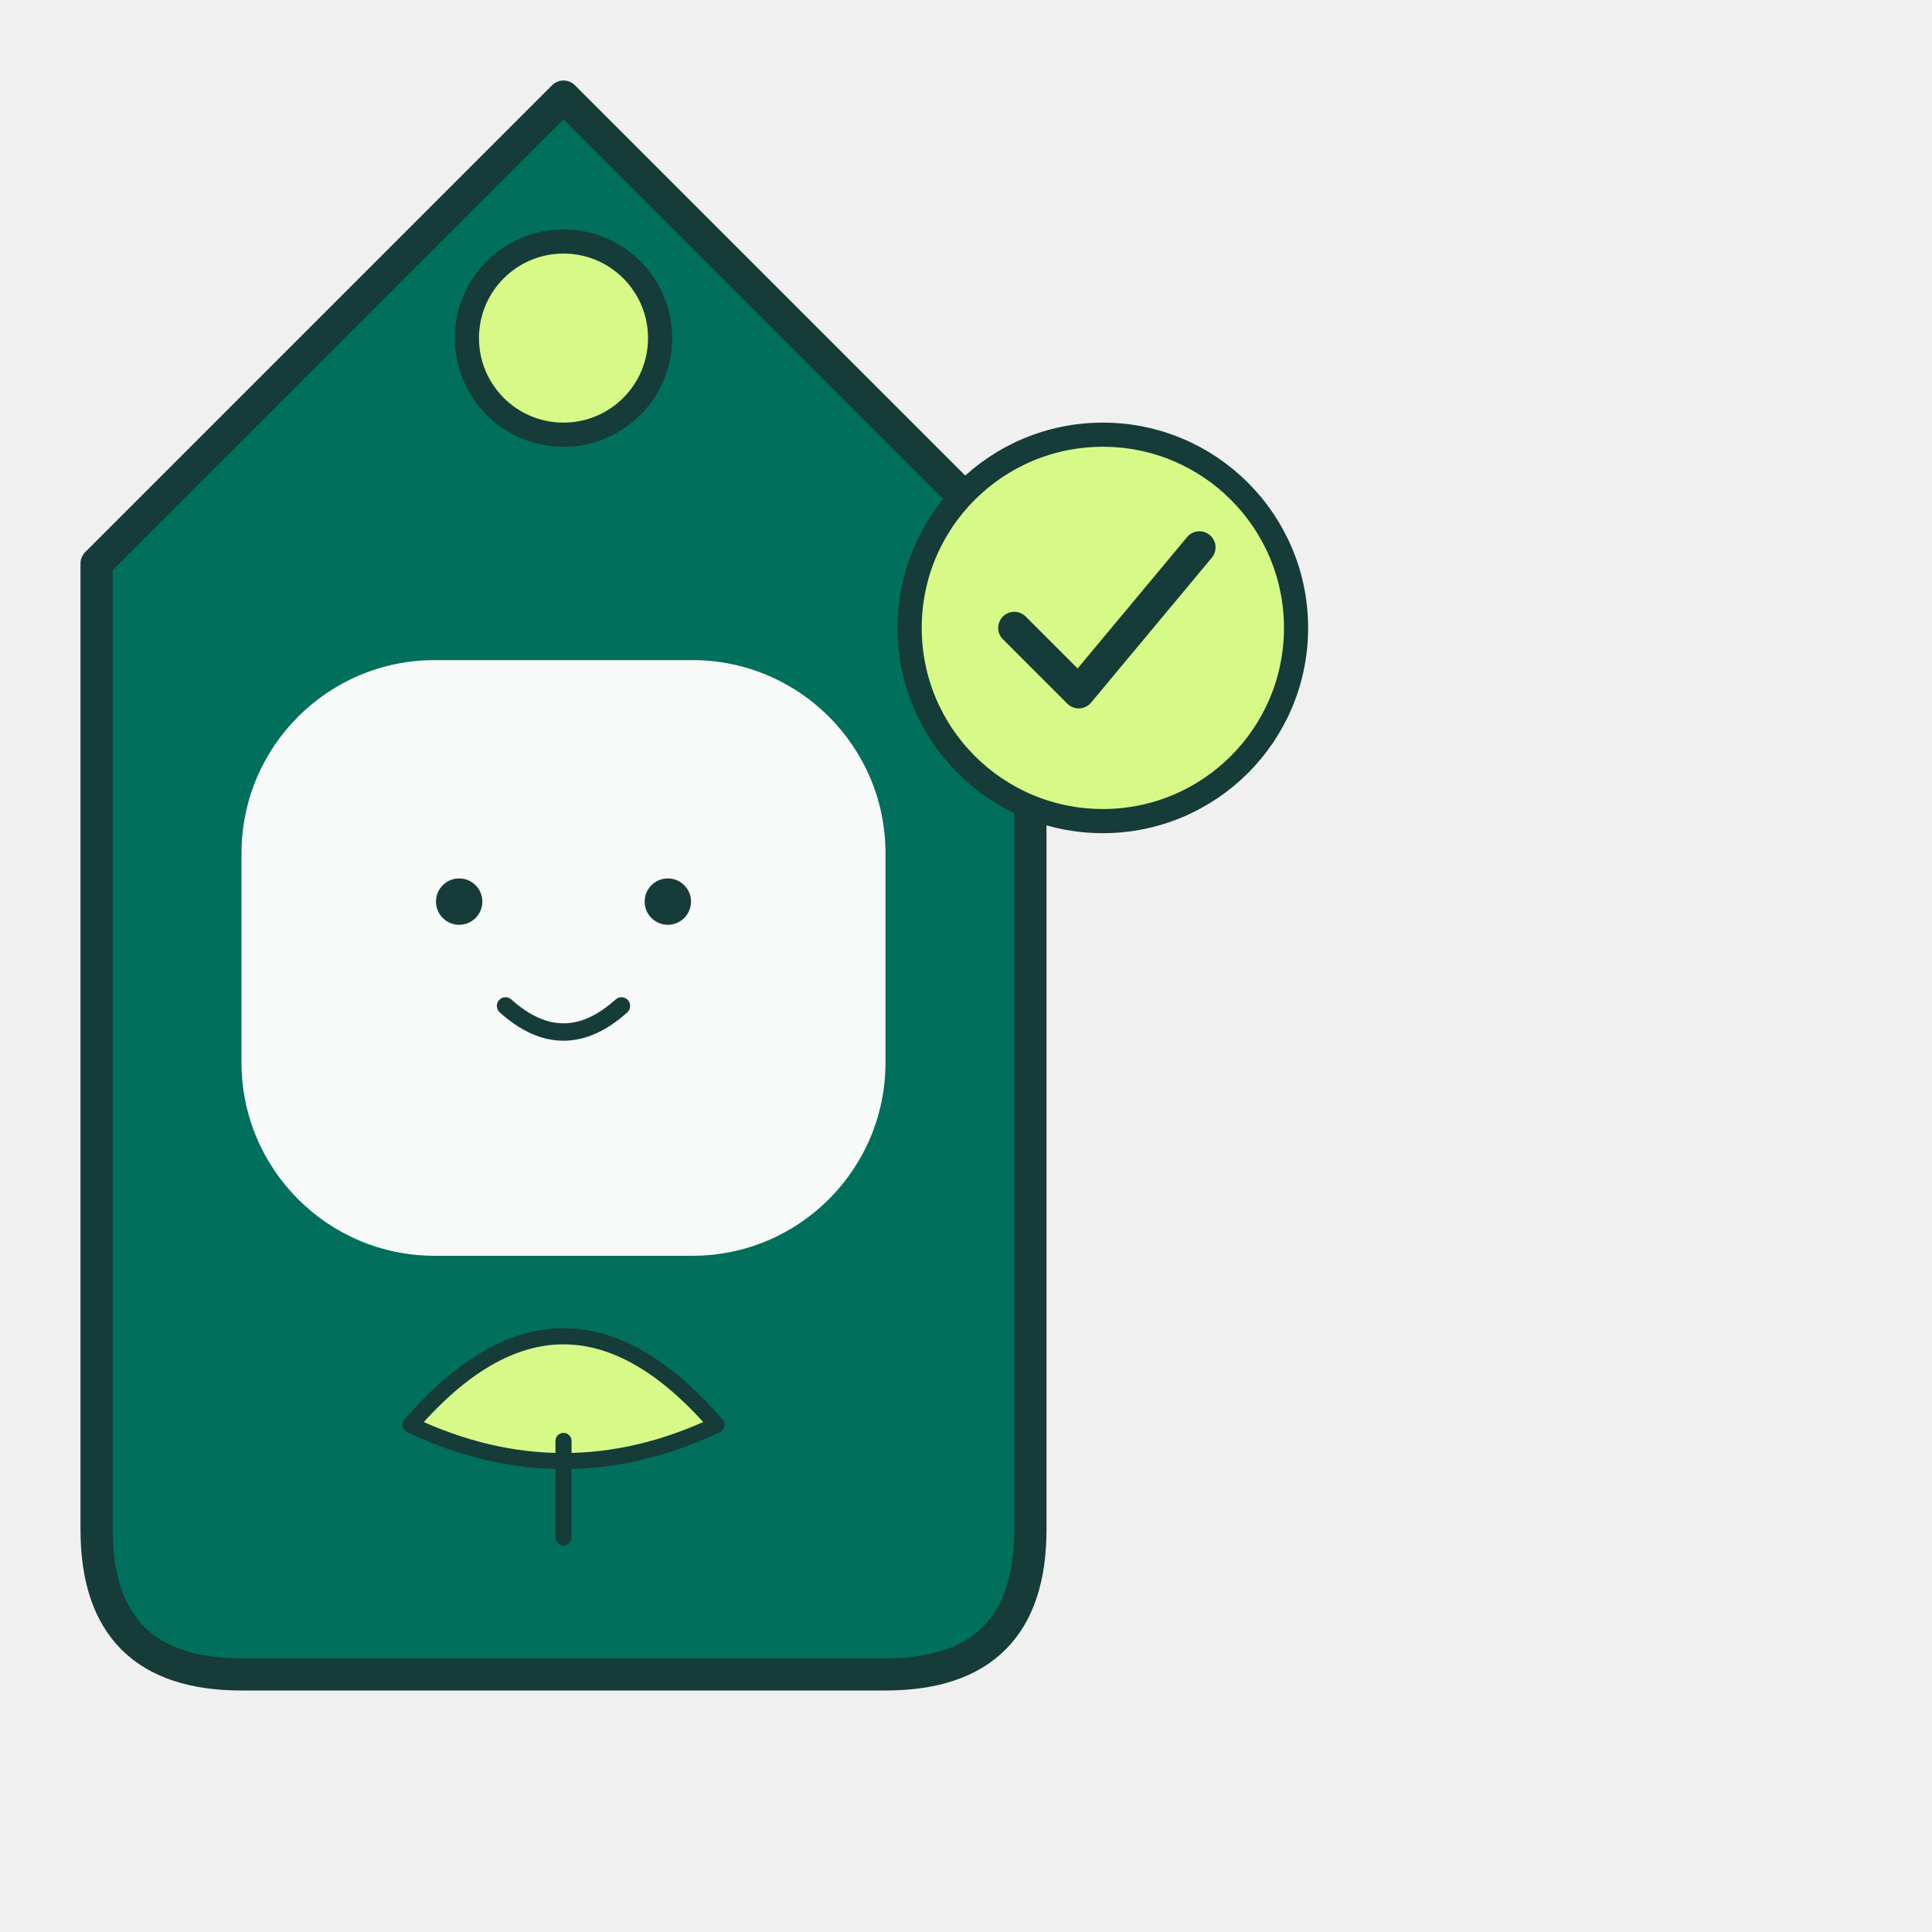
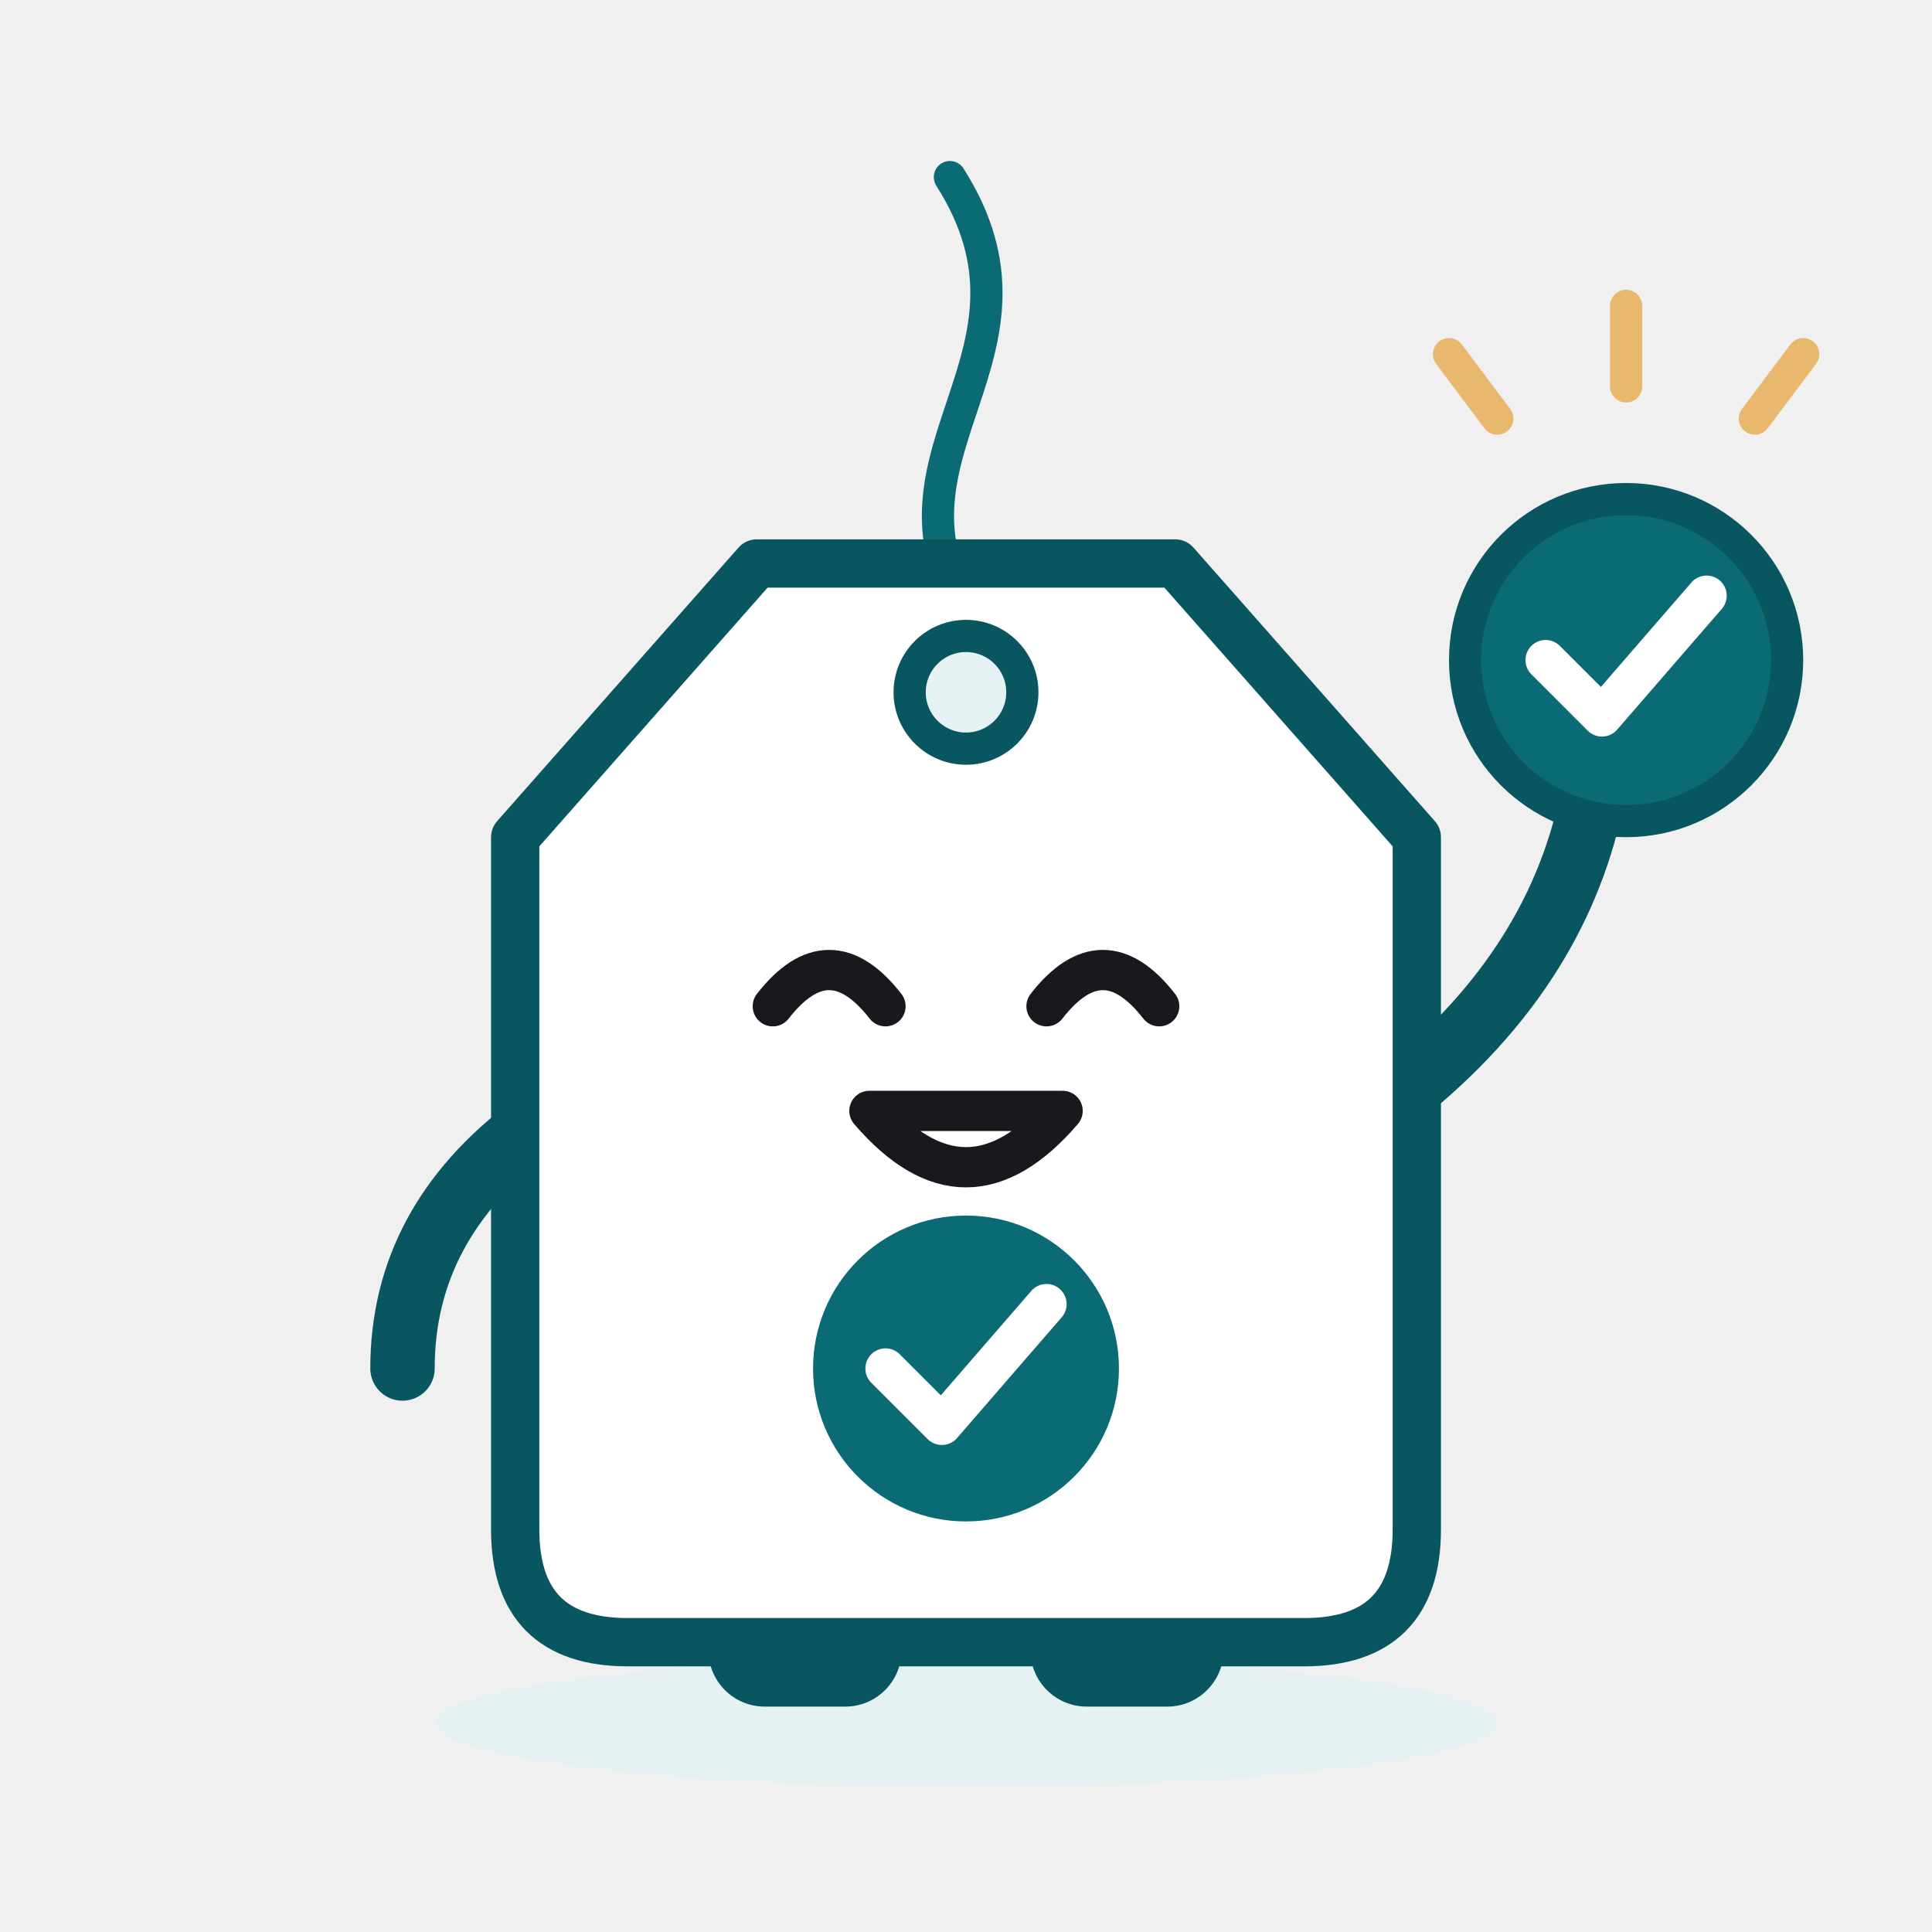
- <svg xmlns="http://www.w3.org/2000/svg" width="240" height="240" viewBox="0 0 240 240">
-   <path d="M 70 12 L 128 70 L 128 190 Q 128 208 110 208 L 30 208 Q 12 208 12 190 L 12 70 Z" fill="#006f5b" stroke="#153c39" stroke-width="4" stroke-linecap="round" stroke-linejoin="round" />
-   <circle cx="70" cy="42" r="12" fill="#d7f988" stroke="#153c39" stroke-width="3" />
-   <rect x="30" y="82" width="80" height="74" rx="24" fill="#f7faf8" />
-   <circle cx="57.04" cy="112" r="2.88" fill="#153c39" />
-   <circle cx="82.96" cy="112" r="2.88" fill="#153c39" />
-   <path d="M 62.8 124.96 Q 70 131.44 77.2 124.96" fill="none" stroke="#153c39" stroke-width="2.16" stroke-linecap="round" stroke-linejoin="round" />
-   <path d="M 51 177 Q 70 155 89 177 Q 70 186 51 177" fill="#d7f988" stroke="#153c39" stroke-width="2" stroke-linecap="round" stroke-linejoin="round" />
-   <path d="M 70 179 L 70 191" fill="none" stroke="#153c39" stroke-width="2" stroke-linecap="round" stroke-linejoin="round" />
-   <circle cx="137" cy="78" r="24" fill="#d7f988" stroke="#153c39" stroke-width="3" />
-   <path d="M 126 78 L 134 86 L 149 68" fill="none" stroke="#153c39" stroke-width="4" stroke-linecap="round" stroke-linejoin="round" />
+ <svg xmlns="http://www.w3.org/2000/svg" width="240" height="240" viewBox="0 0 240 240" role="img" aria-label="태기 확인 끝: 확인 표시를 높이 든다">
+   <ellipse cx="120" cy="214" rx="66" ry="8" fill="#e5f1f2" />
+   <rect x="88" y="198" width="24" height="14" rx="7" fill="#085760" />
+   <rect x="128" y="198" width="24" height="14" rx="7" fill="#085760" />
+   <path d="M66 140 Q50 152 50 170" fill="none" stroke="#085760" stroke-width="8" stroke-linecap="round" stroke-linejoin="round" />
+   <path d="M174 136 Q194 120 198 98" fill="none" stroke="#085760" stroke-width="8" stroke-linecap="round" stroke-linejoin="round" />
+   <path d="M120 76 C108 56 132 44 118 22" fill="none" stroke="#0b6b75" stroke-width="4" stroke-linecap="round" stroke-linejoin="round" />
+   <path d="M64 104 L94 70 H146 L176 104 V190 Q176 204 162 204 H78 Q64 204 64 190 Z" fill="#ffffff" stroke="#085760" stroke-width="6" stroke-linecap="round" stroke-linejoin="round" />
+   <circle cx="120" cy="86" r="7" fill="#e5f1f2" stroke="#085760" stroke-width="4" />
+   <path d="M96 125 Q103 116 110 125" fill="none" stroke="#17191c" stroke-width="5" stroke-linecap="round" stroke-linejoin="round" />
+   <path d="M130 125 Q137 116 144 125" fill="none" stroke="#17191c" stroke-width="5" stroke-linecap="round" stroke-linejoin="round" />
+   <path d="M108 138 Q120 152 132 138 Z" fill="#ffffff" stroke="#17191c" stroke-width="5" stroke-linecap="round" stroke-linejoin="round" />
+   <circle cx="120" cy="170" r="19" fill="#0b6b75" />
+   <path d="M110 170 L117 177 L130 162" fill="none" stroke="#ffffff" stroke-width="5" stroke-linecap="round" stroke-linejoin="round" />
+   <circle cx="202" cy="82" r="20" fill="#0b6b75" stroke="#085760" stroke-width="4" />
+   <path d="M192 82 L199 89 L212 74" fill="none" stroke="#ffffff" stroke-width="5" stroke-linecap="round" stroke-linejoin="round" />
+   <path d="M186 52 L180 44 M202 48 V38 M218 52 L224 44" fill="none" stroke="#e8b86d" stroke-width="4" stroke-linecap="round" stroke-linejoin="round" />
</svg>
